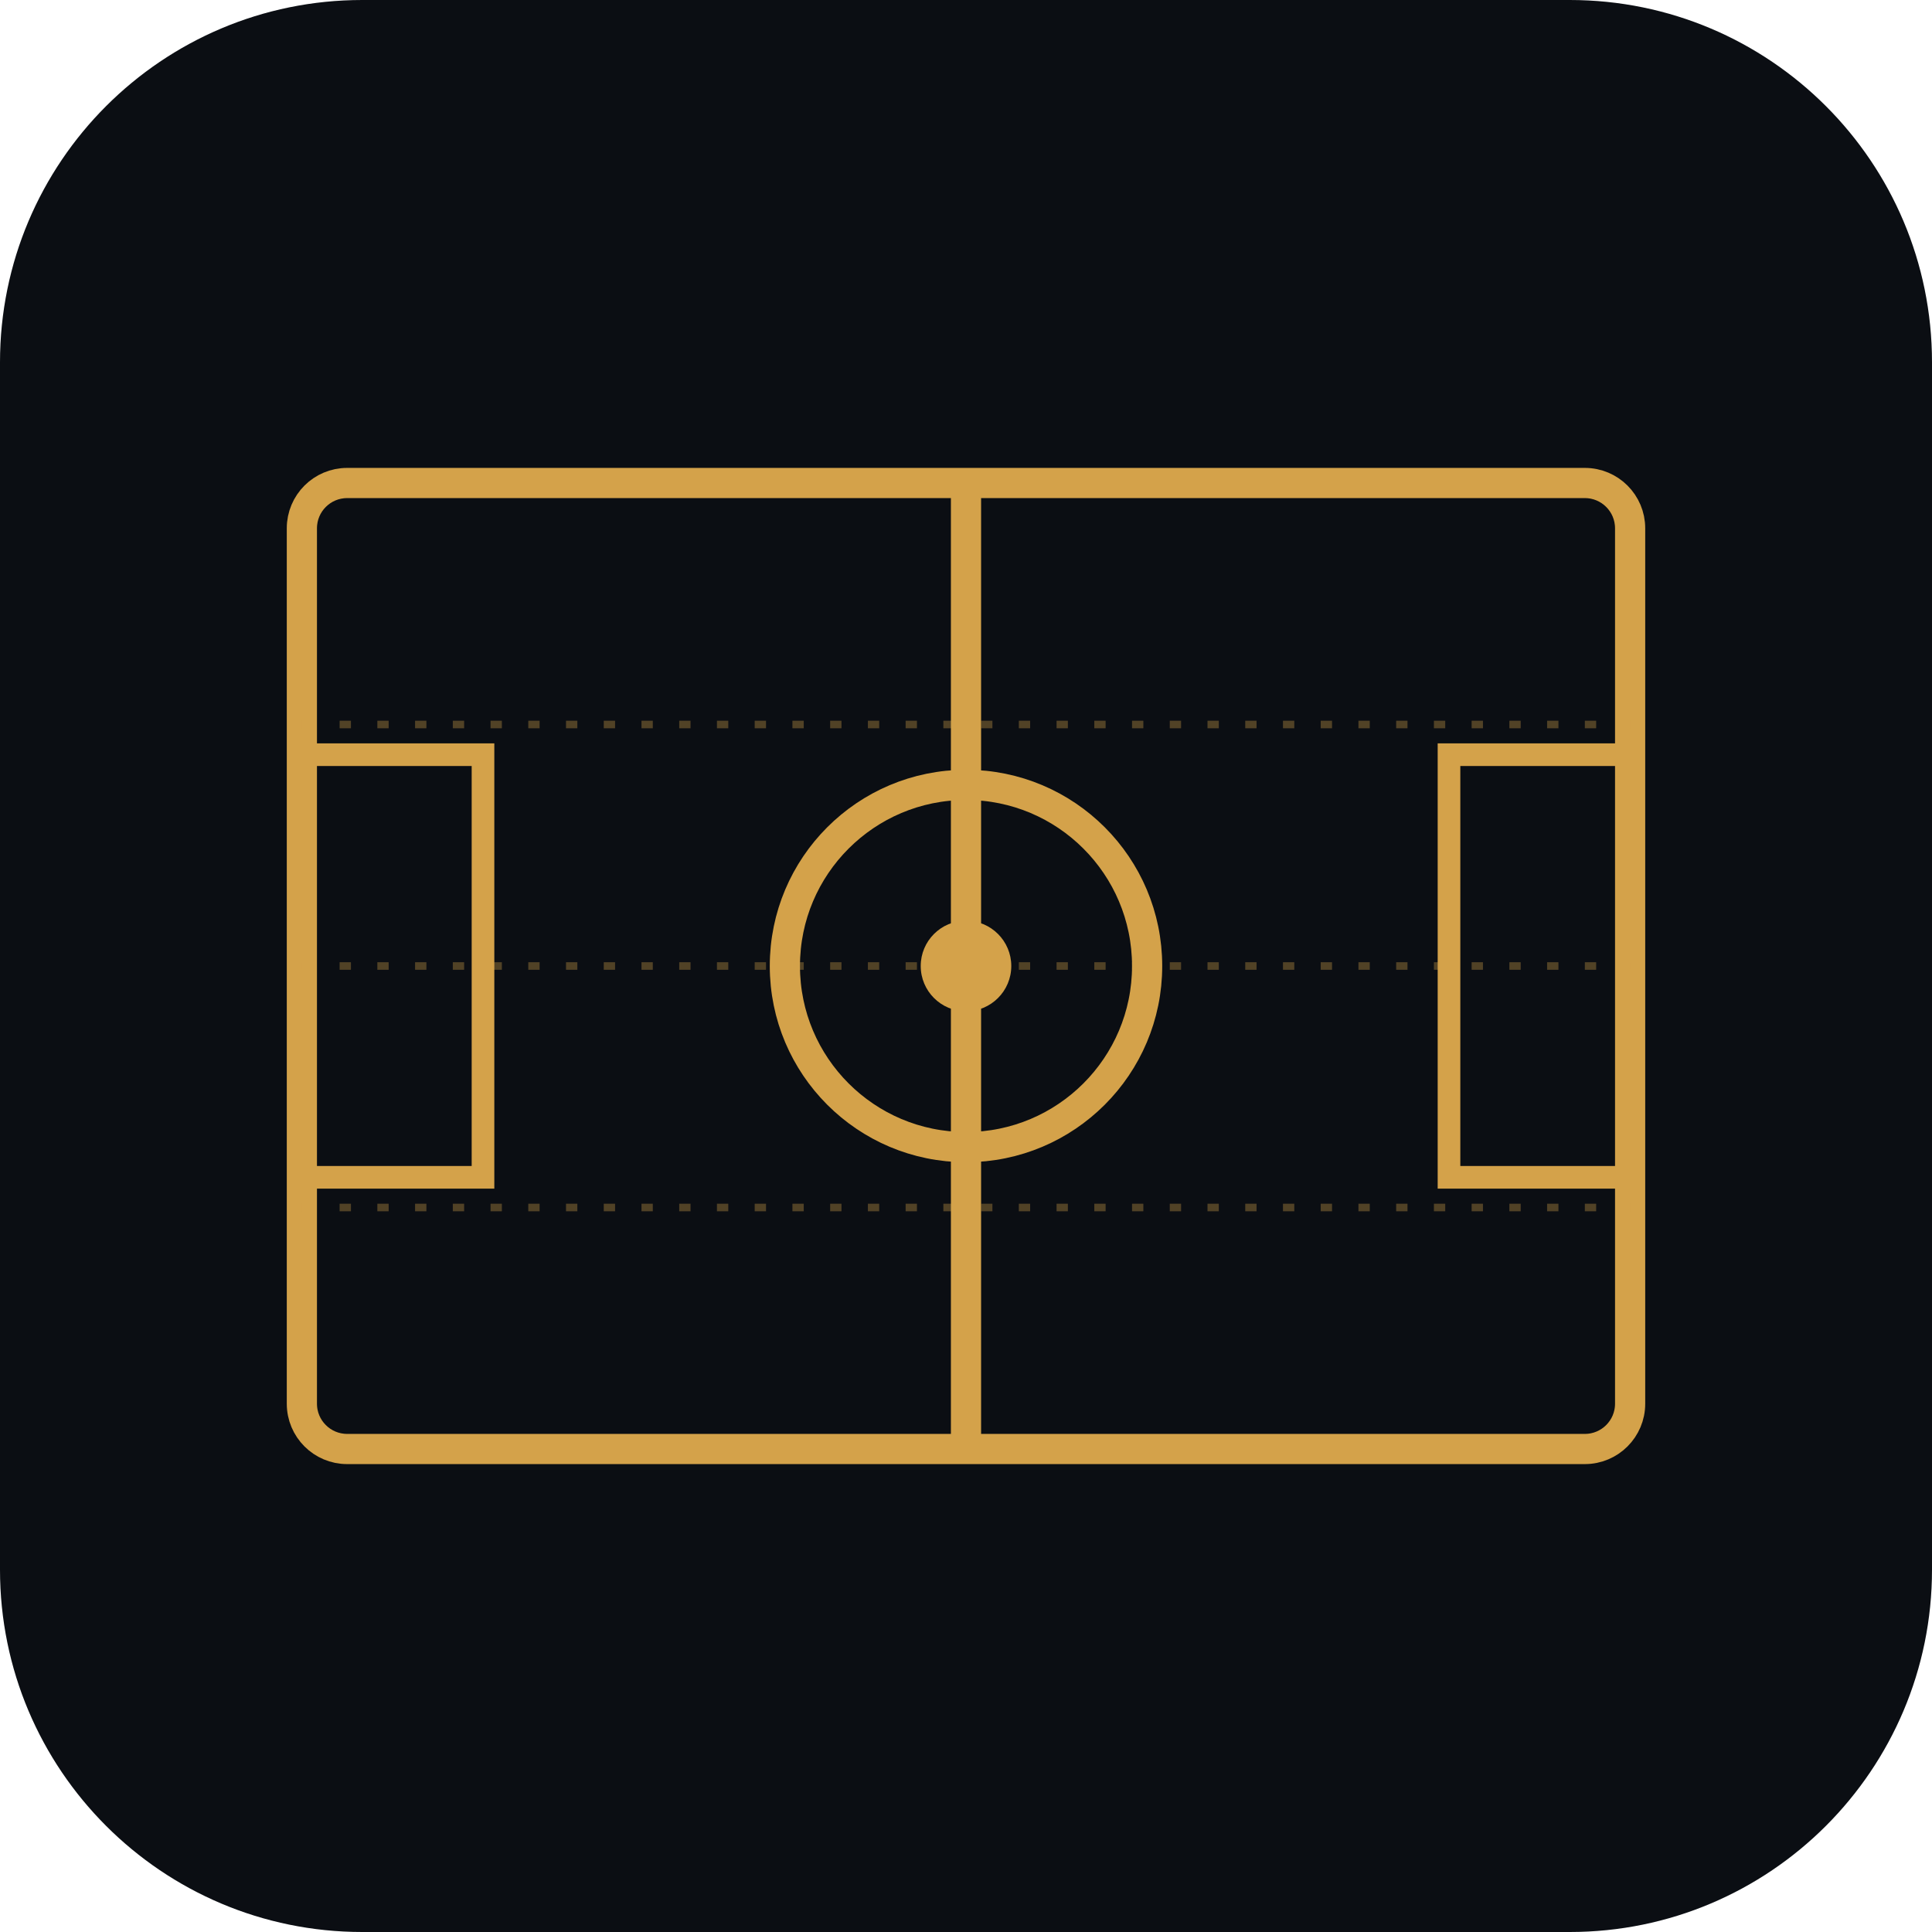
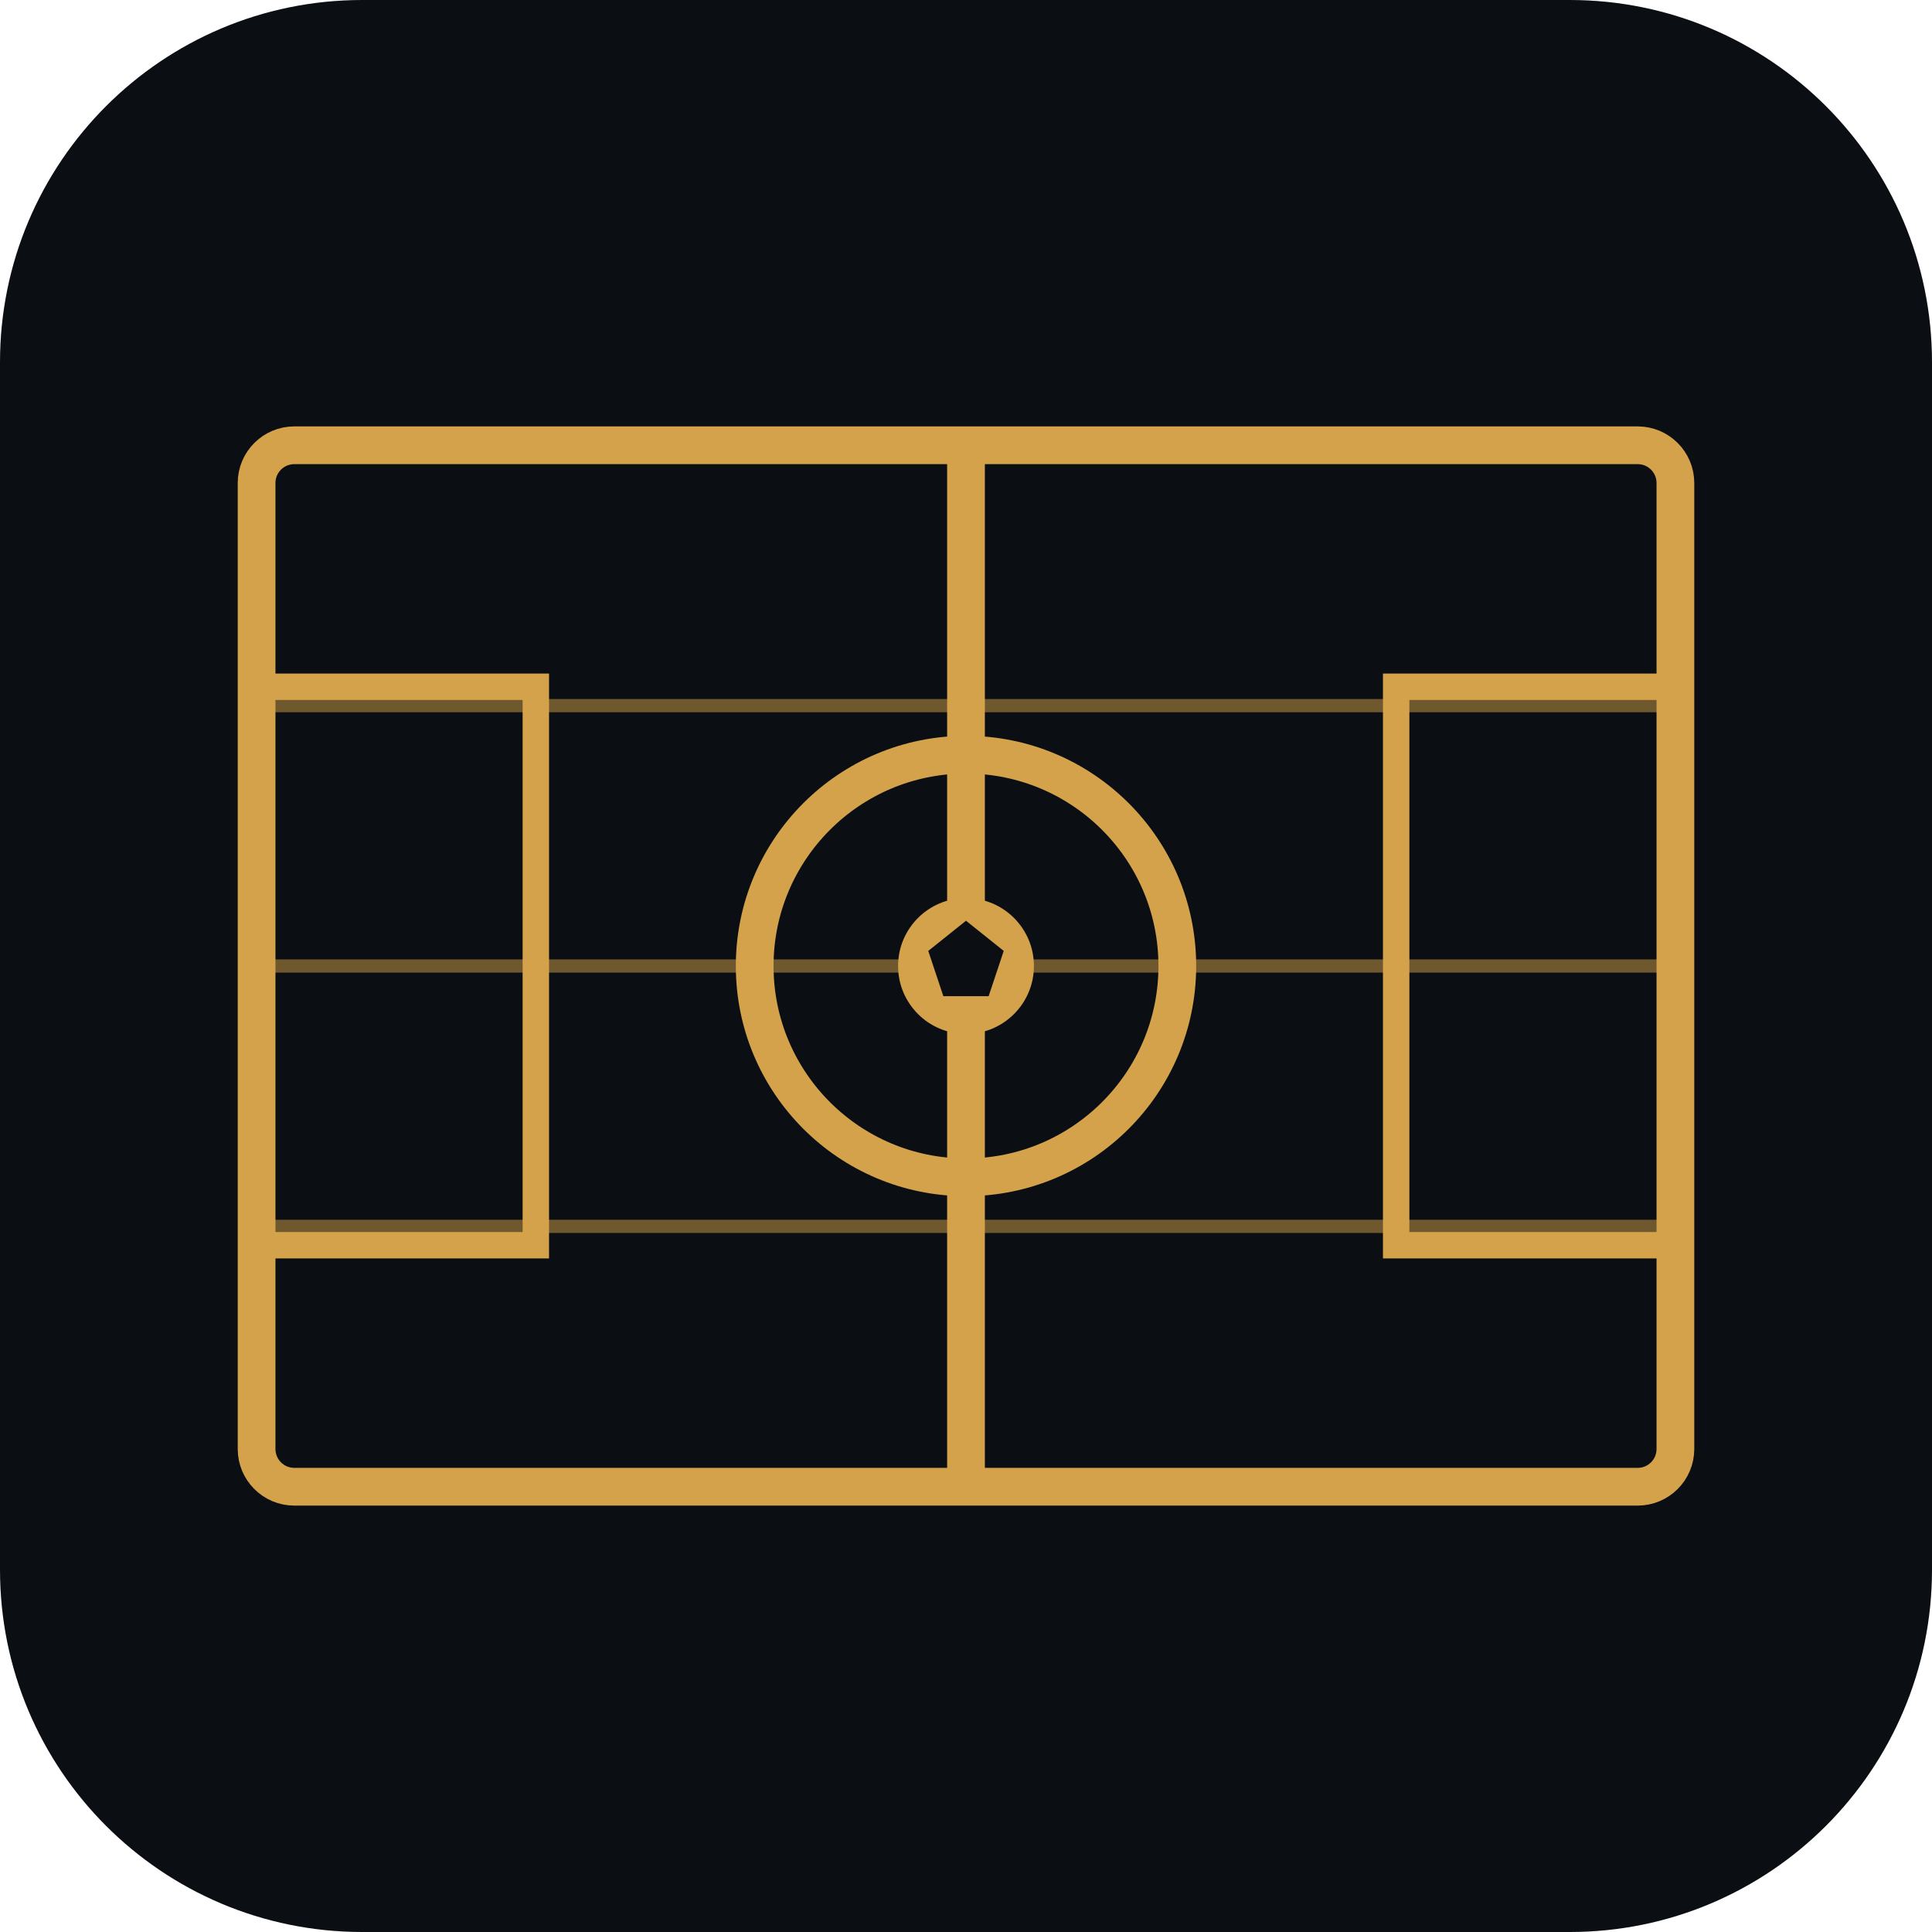
- <svg xmlns="http://www.w3.org/2000/svg" viewBox="0 0 512 512" role="img" aria-label="The Steele Spreadsheet System — pitch as spreadsheet grid">
+ <svg xmlns="http://www.w3.org/2000/svg" viewBox="0 0 512 512" role="img" aria-label="The Steele Spreadsheet System — pitch as spreadsheet">
  <rect width="512" height="512" rx="96" ry="96" fill="#0B0E13" />
-   <rect x="80" y="128" width="352" height="256" rx="12" stroke="#D4A24A" stroke-width="8" fill="none" />
-   <line x1="256" y1="128" x2="256" y2="384" stroke="#D4A24A" stroke-width="8" />
-   <circle cx="256" cy="256" r="48" stroke="#D4A24A" stroke-width="8" fill="none" />
-   <g stroke="#D4A24A" stroke-width="2" stroke-dasharray="3 7" opacity="0.35">
-     <line x1="80" y1="192" x2="432" y2="192" />
-     <line x1="80" y1="256" x2="432" y2="256" />
-     <line x1="80" y1="320" x2="432" y2="320" />
+   <rect x="68" y="118" width="376" height="276" rx="10" ry="10" stroke="#D4A24A" stroke-width="10" fill="none" />
+   <line x1="256" y1="118" x2="256" y2="394" stroke="#D4A24A" stroke-width="10" />
+   <path d="M 68 182 H 142 V 330 H 68" stroke="#D4A24A" stroke-width="7" fill="none" />
+   <path d="M 444 182 H 370 V 330 H 444" stroke="#D4A24A" stroke-width="7" fill="none" />
+   <circle cx="256" cy="256" r="56" stroke="#D4A24A" stroke-width="10" fill="none" />
+   <g stroke="#D4A24A" stroke-width="3.5" opacity="0.50">
+     <line x1="68" y1="187" x2="444" y2="187" />
+     <line x1="68" y1="256" x2="444" y2="256" />
+     <line x1="68" y1="325" x2="444" y2="325" />
  </g>
-   <g stroke="#D4A24A" stroke-width="6" fill="none">
-     <path d="M 80 200 H 128 V 312 H 80" />
-     <path d="M 432 200 H 384 V 312 H 432" />
-   </g>
-   <circle cx="256" cy="256" r="12" fill="#D4A24A" />
+   <circle cx="256" cy="256" r="18" fill="#D4A24A" />
+   <path d="M 256 244 L 246 252 L 250 264 L 262 264 L 266 252 Z" fill="#0B0E13" />
</svg>
